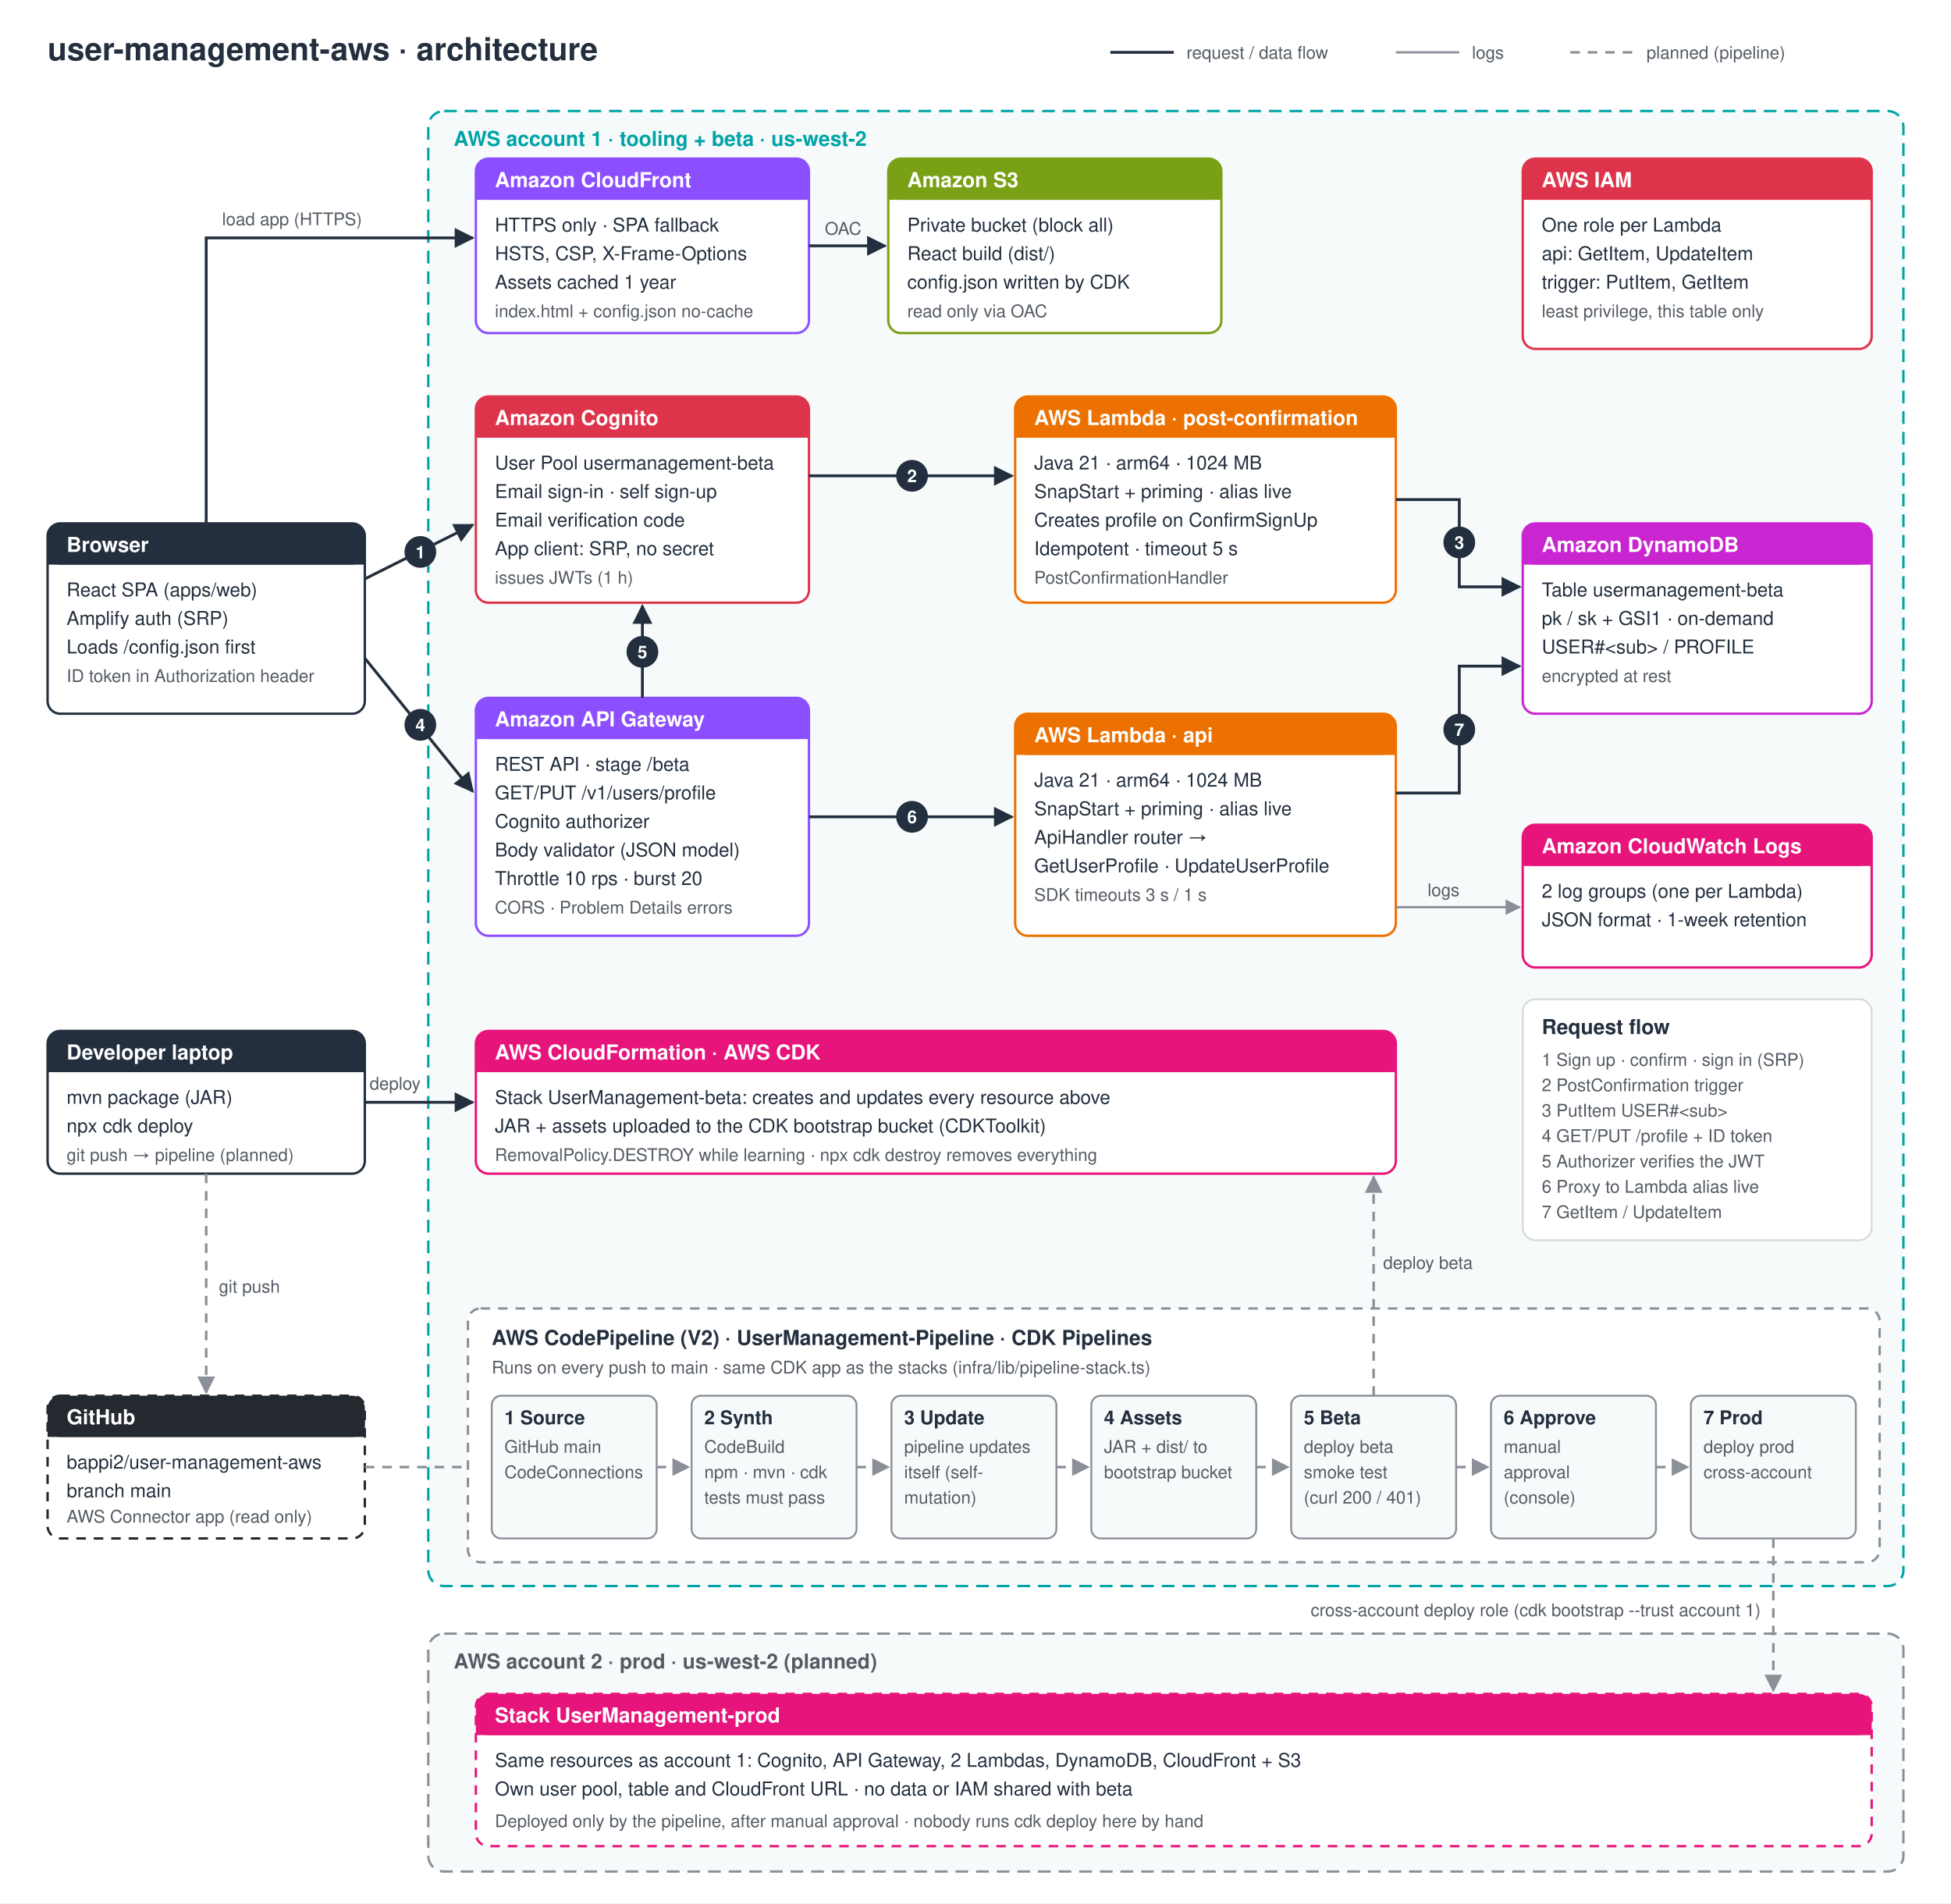
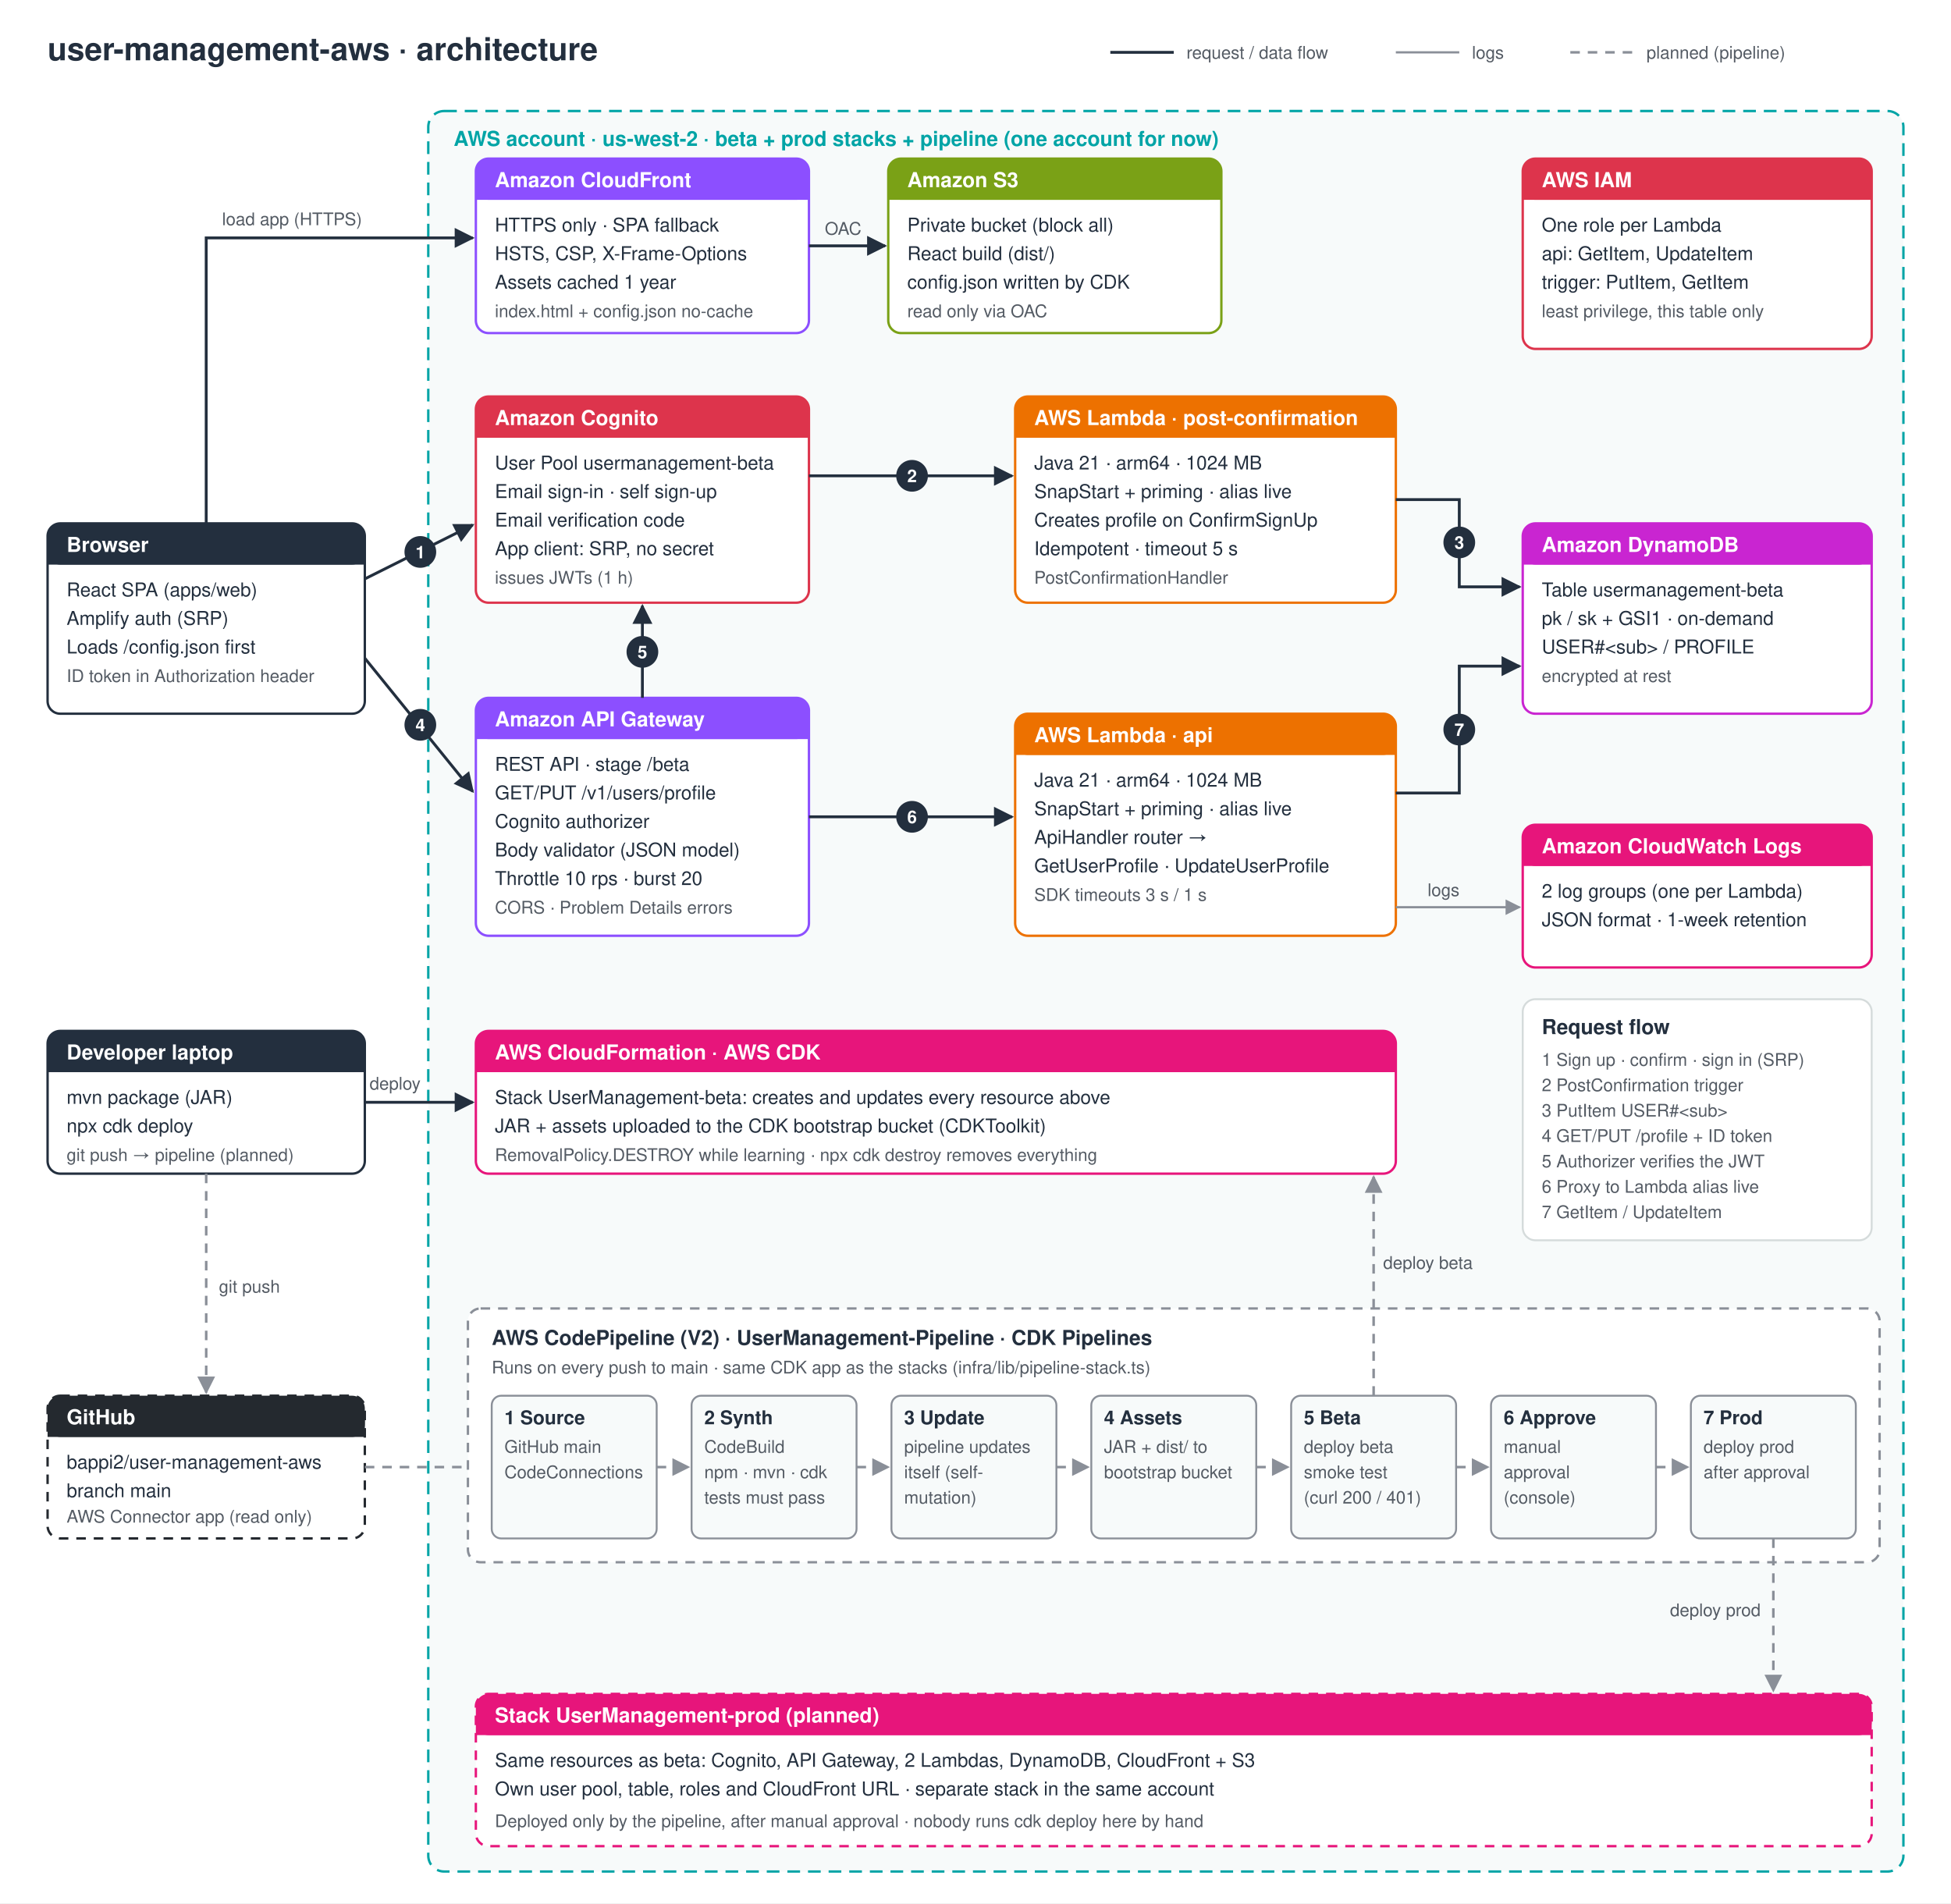
<svg xmlns="http://www.w3.org/2000/svg" width="1230" height="1200" viewBox="0 0 1230 1200" font-family="-apple-system, 'Segoe UI', Helvetica, Arial, sans-serif">
  <defs>
    <marker id="arrow" viewBox="0 0 10 10" refX="9" refY="5" markerWidth="7" markerHeight="7" orient="auto-start-reverse">
      <path d="M0,0 L10,5 L0,10 z" fill="#232F3E" />
    </marker>
    <marker id="arrow-grey" viewBox="0 0 10 10" refX="9" refY="5" markerWidth="7" markerHeight="7" orient="auto-start-reverse">
      <path d="M0,0 L10,5 L0,10 z" fill="#8A8F98" />
    </marker>
    <style>
      .title { font-size: 20px; font-weight: 700; fill: #232F3E; }
      .hdr   { font-size: 13px; font-weight: 700; fill: #FFFFFF; }
      .txt   { font-size: 12px; fill: #232F3E; }
      .small { font-size: 11px; fill: #545B64; }
      .badge { font-size: 11px; font-weight: 700; fill: #FFFFFF; text-anchor: middle; }
      .flow  { stroke: #232F3E; stroke-width: 1.8; fill: none; marker-end: url(#arrow); }
      .plan  { stroke: #8A8F98; stroke-width: 1.6; fill: none; stroke-dasharray: 6 5; marker-end: url(#arrow-grey); }
      .logs  { stroke: #8A8F98; stroke-width: 1.4; fill: none; marker-end: url(#arrow-grey); }
    </style>
  </defs>
  <rect x="0" y="0" width="1230" height="1200" fill="#FFFFFF" />
  <text x="30" y="38" class="title">user-management-aws · architecture</text>
  <line x1="700" y1="33" x2="740" y2="33" stroke="#232F3E" stroke-width="1.8" />
  <text x="748" y="37" class="small">request / data flow</text>
  <line x1="880" y1="33" x2="920" y2="33" stroke="#8A8F98" stroke-width="1.4" />
  <text x="928" y="37" class="small">logs</text>
  <line x1="990" y1="33" x2="1030" y2="33" stroke="#8A8F98" stroke-width="1.6" stroke-dasharray="6 5" />
  <text x="1038" y="37" class="small">planned (pipeline)</text>
-   <rect x="270" y="70" width="930" height="930" rx="10" fill="#F7FAFA" stroke="#00A4A6" stroke-width="1.5" stroke-dasharray="8 5" />
-   <text x="286" y="92" font-size="13" font-weight="700" fill="#00A4A6">AWS account 1 · tooling + beta · us-west-2</text>
+   <rect x="270" y="70" width="930" height="1110" rx="10" fill="#F7FAFA" stroke="#00A4A6" stroke-width="1.5" stroke-dasharray="8 5" />
+   <text x="286" y="92" font-size="13" font-weight="700" fill="#00A4A6">AWS account · us-west-2 · beta + prod stacks + pipeline (one account for now)</text>
  <rect x="30" y="330" width="200" height="120" rx="8" fill="#FFFFFF" stroke="#232F3E" stroke-width="1.5" />
  <rect x="30" y="330" width="200" height="26" rx="8" fill="#232F3E" />
  <rect x="30" y="344" width="200" height="12" fill="#232F3E" />
  <text x="42" y="348" class="hdr">Browser</text>
  <text x="42" y="376" class="txt">React SPA (apps/web)</text>
  <text x="42" y="394" class="txt">Amplify auth (SRP)</text>
  <text x="42" y="412" class="txt">Loads /config.json first</text>
  <text x="42" y="430" class="small">ID token in Authorization header</text>
  <rect x="30" y="650" width="200" height="90" rx="8" fill="#FFFFFF" stroke="#232F3E" stroke-width="1.5" />
  <rect x="30" y="650" width="200" height="26" rx="8" fill="#232F3E" />
  <rect x="30" y="664" width="200" height="12" fill="#232F3E" />
  <text x="42" y="668" class="hdr">Developer laptop</text>
  <text x="42" y="696" class="txt">mvn package (JAR)</text>
  <text x="42" y="714" class="txt">npx cdk deploy</text>
  <text x="42" y="732" class="small">git push → pipeline (planned)</text>
  <rect x="300" y="100" width="210" height="110" rx="8" fill="#FFFFFF" stroke="#8C4FFF" stroke-width="1.5" />
  <rect x="300" y="100" width="210" height="26" rx="8" fill="#8C4FFF" />
  <rect x="300" y="114" width="210" height="12" fill="#8C4FFF" />
  <text x="312" y="118" class="hdr">Amazon CloudFront</text>
  <text x="312" y="146" class="txt">HTTPS only · SPA fallback</text>
  <text x="312" y="164" class="txt">HSTS, CSP, X-Frame-Options</text>
  <text x="312" y="182" class="txt">Assets cached 1 year</text>
  <text x="312" y="200" class="small">index.html + config.json no-cache</text>
  <rect x="560" y="100" width="210" height="110" rx="8" fill="#FFFFFF" stroke="#7AA116" stroke-width="1.5" />
  <rect x="560" y="100" width="210" height="26" rx="8" fill="#7AA116" />
  <rect x="560" y="114" width="210" height="12" fill="#7AA116" />
  <text x="572" y="118" class="hdr">Amazon S3</text>
  <text x="572" y="146" class="txt">Private bucket (block all)</text>
  <text x="572" y="164" class="txt">React build (dist/)</text>
  <text x="572" y="182" class="txt">config.json written by CDK</text>
  <text x="572" y="200" class="small">read only via OAC</text>
  <rect x="960" y="100" width="220" height="120" rx="8" fill="#FFFFFF" stroke="#DD344C" stroke-width="1.5" />
  <rect x="960" y="100" width="220" height="26" rx="8" fill="#DD344C" />
  <rect x="960" y="114" width="220" height="12" fill="#DD344C" />
  <text x="972" y="118" class="hdr">AWS IAM</text>
  <text x="972" y="146" class="txt">One role per Lambda</text>
  <text x="972" y="164" class="txt">api: GetItem, UpdateItem</text>
  <text x="972" y="182" class="txt">trigger: PutItem, GetItem</text>
  <text x="972" y="200" class="small">least privilege, this table only</text>
  <rect x="300" y="250" width="210" height="130" rx="8" fill="#FFFFFF" stroke="#DD344C" stroke-width="1.5" />
  <rect x="300" y="250" width="210" height="26" rx="8" fill="#DD344C" />
  <rect x="300" y="264" width="210" height="12" fill="#DD344C" />
  <text x="312" y="268" class="hdr">Amazon Cognito</text>
  <text x="312" y="296" class="txt">User Pool usermanagement-beta</text>
  <text x="312" y="314" class="txt">Email sign-in · self sign-up</text>
  <text x="312" y="332" class="txt">Email verification code</text>
  <text x="312" y="350" class="txt">App client: SRP, no secret</text>
  <text x="312" y="368" class="small">issues JWTs (1 h)</text>
  <rect x="640" y="250" width="240" height="130" rx="8" fill="#FFFFFF" stroke="#ED7100" stroke-width="1.5" />
  <rect x="640" y="250" width="240" height="26" rx="8" fill="#ED7100" />
  <rect x="640" y="264" width="240" height="12" fill="#ED7100" />
  <text x="652" y="268" class="hdr">AWS Lambda · post-confirmation</text>
  <text x="652" y="296" class="txt">Java 21 · arm64 · 1024 MB</text>
  <text x="652" y="314" class="txt">SnapStart + priming · alias live</text>
  <text x="652" y="332" class="txt">Creates profile on ConfirmSignUp</text>
  <text x="652" y="350" class="txt">Idempotent · timeout 5 s</text>
  <text x="652" y="368" class="small">PostConfirmationHandler</text>
  <rect x="960" y="330" width="220" height="120" rx="8" fill="#FFFFFF" stroke="#C925D1" stroke-width="1.5" />
  <rect x="960" y="330" width="220" height="26" rx="8" fill="#C925D1" />
  <rect x="960" y="344" width="220" height="12" fill="#C925D1" />
  <text x="972" y="348" class="hdr">Amazon DynamoDB</text>
  <text x="972" y="376" class="txt">Table usermanagement-beta</text>
  <text x="972" y="394" class="txt">pk / sk + GSI1 · on-demand</text>
  <text x="972" y="412" class="txt">USER#&lt;sub&gt; / PROFILE</text>
  <text x="972" y="430" class="small">encrypted at rest</text>
  <rect x="300" y="440" width="210" height="150" rx="8" fill="#FFFFFF" stroke="#8C4FFF" stroke-width="1.5" />
  <rect x="300" y="440" width="210" height="26" rx="8" fill="#8C4FFF" />
  <rect x="300" y="454" width="210" height="12" fill="#8C4FFF" />
  <text x="312" y="458" class="hdr">Amazon API Gateway</text>
  <text x="312" y="486" class="txt">REST API · stage /beta</text>
  <text x="312" y="504" class="txt">GET/PUT /v1/users/profile</text>
  <text x="312" y="522" class="txt">Cognito authorizer</text>
  <text x="312" y="540" class="txt">Body validator (JSON model)</text>
  <text x="312" y="558" class="txt">Throttle 10 rps · burst 20</text>
  <text x="312" y="576" class="small">CORS · Problem Details errors</text>
  <rect x="640" y="450" width="240" height="140" rx="8" fill="#FFFFFF" stroke="#ED7100" stroke-width="1.5" />
  <rect x="640" y="450" width="240" height="26" rx="8" fill="#ED7100" />
  <rect x="640" y="464" width="240" height="12" fill="#ED7100" />
  <text x="652" y="468" class="hdr">AWS Lambda · api</text>
  <text x="652" y="496" class="txt">Java 21 · arm64 · 1024 MB</text>
  <text x="652" y="514" class="txt">SnapStart + priming · alias live</text>
  <text x="652" y="532" class="txt">ApiHandler router →</text>
  <text x="652" y="550" class="txt">GetUserProfile · UpdateUserProfile</text>
  <text x="652" y="568" class="small">SDK timeouts 3 s / 1 s</text>
  <rect x="960" y="520" width="220" height="90" rx="8" fill="#FFFFFF" stroke="#E7157B" stroke-width="1.5" />
  <rect x="960" y="520" width="220" height="26" rx="8" fill="#E7157B" />
  <rect x="960" y="534" width="220" height="12" fill="#E7157B" />
  <text x="972" y="538" class="hdr">Amazon CloudWatch Logs</text>
  <text x="972" y="566" class="txt">2 log groups (one per Lambda)</text>
  <text x="972" y="584" class="txt">JSON format · 1-week retention</text>
  <rect x="300" y="650" width="580" height="90" rx="8" fill="#FFFFFF" stroke="#E7157B" stroke-width="1.5" />
  <rect x="300" y="650" width="580" height="26" rx="8" fill="#E7157B" />
  <rect x="300" y="664" width="580" height="12" fill="#E7157B" />
  <text x="312" y="668" class="hdr">AWS CloudFormation · AWS CDK</text>
  <text x="312" y="696" class="txt">Stack UserManagement-beta: creates and updates every resource above</text>
  <text x="312" y="714" class="txt">JAR + assets uploaded to the CDK bootstrap bucket (CDKToolkit)</text>
  <text x="312" y="732" class="small">RemovalPolicy.DESTROY while learning · npx cdk destroy removes everything</text>
  <path d="M130 330 V150 H298" class="flow" />
  <text x="140" y="142" class="small">load app (HTTPS)</text>
  <path d="M510 155 H558" class="flow" />
  <text x="520" y="148" class="small">OAC</text>
  <path d="M230 365 L298 331" class="flow" />
  <path d="M230 415 L298 499" class="flow" />
  <path d="M510 300 H638" class="flow" />
  <path d="M880 315 H920 V370 H958" class="flow" />
  <path d="M405 440 V382" class="flow" />
  <path d="M510 515 H638" class="flow" />
  <path d="M880 500 H920 V420 H958" class="flow" />
  <path d="M880 572 H958" class="logs" />
  <text x="900" y="565" class="small">logs</text>
  <path d="M230 695 H298" class="flow" />
  <text x="233" y="687" class="small">deploy</text>
  <circle cx="265" cy="348" r="10" fill="#232F3E" />
  <text x="265" y="352" class="badge">1</text>
  <circle cx="575" cy="300" r="10" fill="#232F3E" />
  <text x="575" y="304" class="badge">2</text>
  <circle cx="920" cy="342" r="10" fill="#232F3E" />
  <text x="920" y="346" class="badge">3</text>
  <circle cx="265" cy="457" r="10" fill="#232F3E" />
  <text x="265" y="461" class="badge">4</text>
  <circle cx="405" cy="411" r="10" fill="#232F3E" />
  <text x="405" y="415" class="badge">5</text>
  <circle cx="575" cy="515" r="10" fill="#232F3E" />
  <text x="575" y="519" class="badge">6</text>
  <circle cx="920" cy="460" r="10" fill="#232F3E" />
  <text x="920" y="464" class="badge">7</text>
  <rect x="960" y="630" width="220" height="152" rx="8" fill="#FFFFFF" stroke="#D5DBDB" stroke-width="1.2" />
  <text x="972" y="652" font-size="13" font-weight="700" fill="#232F3E">Request flow</text>
  <text x="972" y="672" class="small">1  Sign up · confirm · sign in (SRP)</text>
  <text x="972" y="688" class="small">2  PostConfirmation trigger</text>
  <text x="972" y="704" class="small">3  PutItem USER#&lt;sub&gt;</text>
  <text x="972" y="720" class="small">4  GET/PUT /profile + ID token</text>
  <text x="972" y="736" class="small">5  Authorizer verifies the JWT</text>
  <text x="972" y="752" class="small">6  Proxy to Lambda alias live</text>
  <text x="972" y="768" class="small">7  GetItem / UpdateItem</text>
  <rect x="30" y="880" width="200" height="90" rx="8" fill="#FFFFFF" stroke="#24292F" stroke-width="1.5" stroke-dasharray="6 5" />
  <rect x="30" y="880" width="200" height="26" rx="8" fill="#24292F" />
  <rect x="30" y="894" width="200" height="12" fill="#24292F" />
  <text x="42" y="898" class="hdr">GitHub</text>
  <text x="42" y="926" class="txt">bappi2/user-management-aws</text>
  <text x="42" y="944" class="txt">branch main</text>
  <text x="42" y="960" class="small">AWS Connector app (read only)</text>
  <path d="M130 740 V878" class="plan" />
  <text x="138" y="815" class="small">git push</text>
  <path d="M230 925 H308" class="plan" />
  <rect x="295" y="825" width="890" height="160" rx="8" fill="#FFFFFF" stroke="#8A8F98" stroke-width="1.5" stroke-dasharray="6 5" />
  <text x="310" y="848" font-size="13" font-weight="700" fill="#232F3E">AWS CodePipeline (V2) · UserManagement-Pipeline · CDK Pipelines</text>
  <text x="310" y="866" class="small">Runs on every push to main · same CDK app as the stacks (infra/lib/pipeline-stack.ts)</text>
  <rect x="310" y="880" width="104" height="90" rx="6" fill="#F7FAFA" stroke="#8A8F98" stroke-width="1.2" />
  <text x="318" y="898" font-size="12" font-weight="700" fill="#232F3E">1  Source</text>
  <text x="318" y="916" class="small">GitHub main</text>
  <text x="318" y="932" class="small">CodeConnections</text>
  <path d="M414 925 H434" class="plan" />
  <rect x="436" y="880" width="104" height="90" rx="6" fill="#F7FAFA" stroke="#8A8F98" stroke-width="1.2" />
  <text x="444" y="898" font-size="12" font-weight="700" fill="#232F3E">2  Synth</text>
  <text x="444" y="916" class="small">CodeBuild</text>
  <text x="444" y="932" class="small">npm · mvn · cdk</text>
  <text x="444" y="948" class="small">tests must pass</text>
  <path d="M540 925 H560" class="plan" />
  <rect x="562" y="880" width="104" height="90" rx="6" fill="#F7FAFA" stroke="#8A8F98" stroke-width="1.2" />
  <text x="570" y="898" font-size="12" font-weight="700" fill="#232F3E">3  Update</text>
  <text x="570" y="916" class="small">pipeline updates</text>
  <text x="570" y="932" class="small">itself (self-</text>
  <text x="570" y="948" class="small">mutation)</text>
  <path d="M666 925 H686" class="plan" />
  <rect x="688" y="880" width="104" height="90" rx="6" fill="#F7FAFA" stroke="#8A8F98" stroke-width="1.2" />
  <text x="696" y="898" font-size="12" font-weight="700" fill="#232F3E">4  Assets</text>
  <text x="696" y="916" class="small">JAR + dist/ to</text>
  <text x="696" y="932" class="small">bootstrap bucket</text>
  <path d="M792 925 H812" class="plan" />
  <rect x="814" y="880" width="104" height="90" rx="6" fill="#F7FAFA" stroke="#8A8F98" stroke-width="1.2" />
  <text x="822" y="898" font-size="12" font-weight="700" fill="#232F3E">5  Beta</text>
  <text x="822" y="916" class="small">deploy beta</text>
  <text x="822" y="932" class="small">smoke test</text>
  <text x="822" y="948" class="small">(curl 200 / 401)</text>
  <path d="M918 925 H938" class="plan" />
  <rect x="940" y="880" width="104" height="90" rx="6" fill="#F7FAFA" stroke="#8A8F98" stroke-width="1.2" />
  <text x="948" y="898" font-size="12" font-weight="700" fill="#232F3E">6  Approve</text>
  <text x="948" y="916" class="small">manual</text>
  <text x="948" y="932" class="small">approval</text>
  <text x="948" y="948" class="small">(console)</text>
  <path d="M1044 925 H1064" class="plan" />
  <rect x="1066" y="880" width="104" height="90" rx="6" fill="#F7FAFA" stroke="#8A8F98" stroke-width="1.2" />
  <text x="1074" y="898" font-size="12" font-weight="700" fill="#232F3E">7  Prod</text>
  <text x="1074" y="916" class="small">deploy prod</text>
-   <text x="1074" y="932" class="small">cross-account</text>
+   <text x="1074" y="932" class="small">after approval</text>
  <path d="M866 880 V742" class="plan" />
  <text x="872" y="800" class="small">deploy beta</text>
-   <rect x="270" y="1030" width="930" height="150" rx="10" fill="#F7FAFA" stroke="#8A8F98" stroke-width="1.5" stroke-dasharray="8 5" />
-   <text x="286" y="1052" font-size="13" font-weight="700" fill="#545B64">AWS account 2 · prod · us-west-2 (planned)</text>
  <rect x="300" y="1068" width="880" height="96" rx="8" fill="#FFFFFF" stroke="#E7157B" stroke-width="1.5" stroke-dasharray="6 5" />
  <rect x="300" y="1068" width="880" height="26" rx="8" fill="#E7157B" />
  <rect x="300" y="1082" width="880" height="12" fill="#E7157B" />
-   <text x="312" y="1086" class="hdr">Stack UserManagement-prod</text>
-   <text x="312" y="1114" class="txt">Same resources as account 1: Cognito, API Gateway, 2 Lambdas, DynamoDB, CloudFront + S3</text>
-   <text x="312" y="1132" class="txt">Own user pool, table and CloudFront URL · no data or IAM shared with beta</text>
+   <text x="312" y="1086" class="hdr">Stack UserManagement-prod (planned)</text>
+   <text x="312" y="1114" class="txt">Same resources as beta: Cognito, API Gateway, 2 Lambdas, DynamoDB, CloudFront + S3</text>
+   <text x="312" y="1132" class="txt">Own user pool, table, roles and CloudFront URL · separate stack in the same account</text>
  <text x="312" y="1152" class="small">Deployed only by the pipeline, after manual approval · nobody runs cdk deploy here by hand</text>
  <path d="M1118 970 V1066" class="plan" />
-   <text x="1110" y="1019" class="small" text-anchor="end">cross-account deploy role (cdk bootstrap --trust account 1)</text>
+   <text x="1110" y="1019" class="small" text-anchor="end">deploy prod</text>
</svg>
